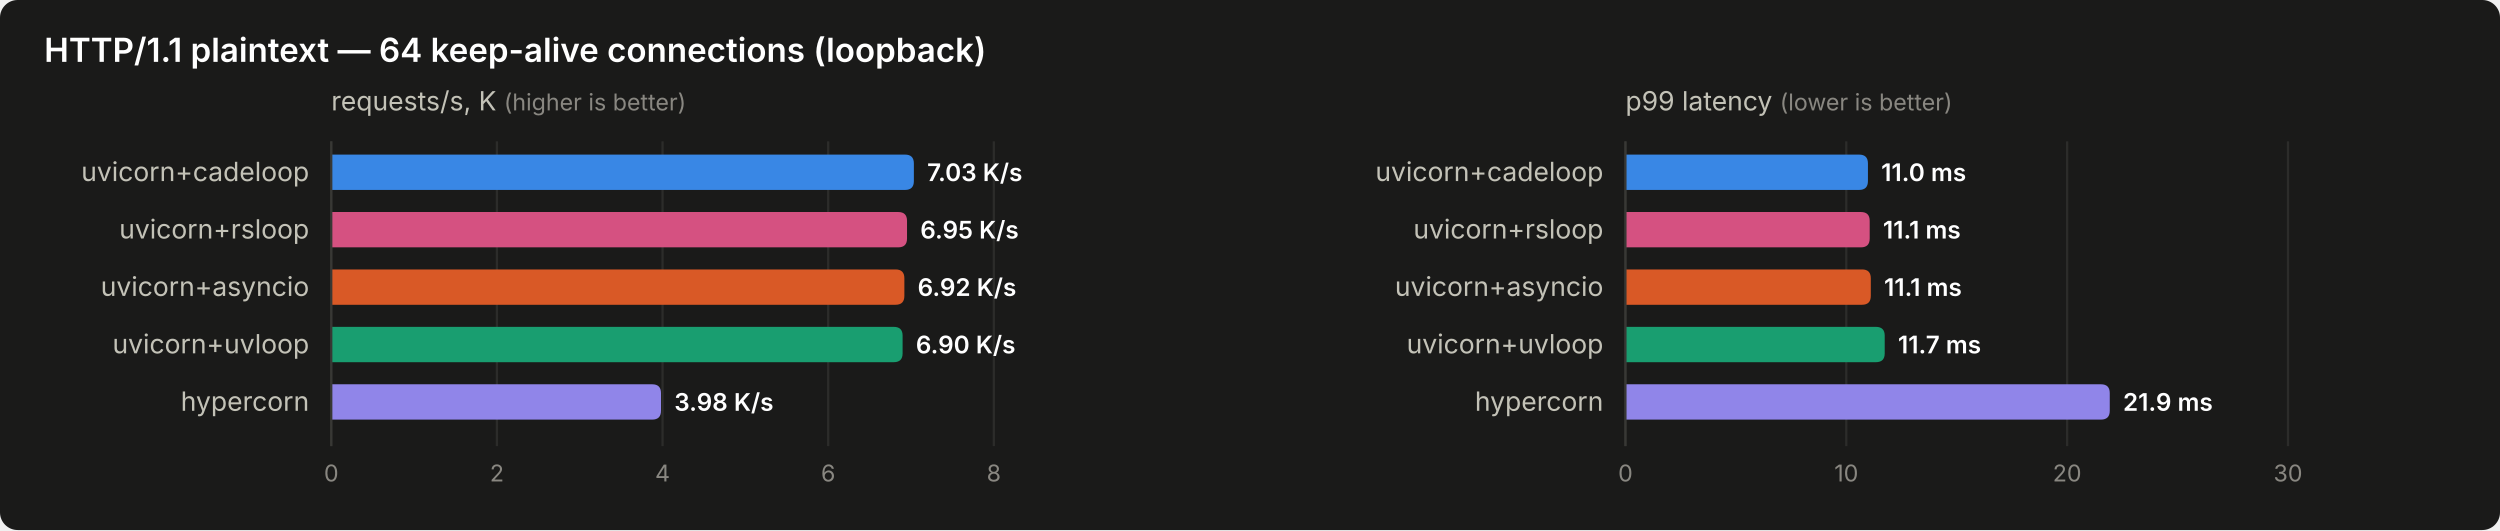
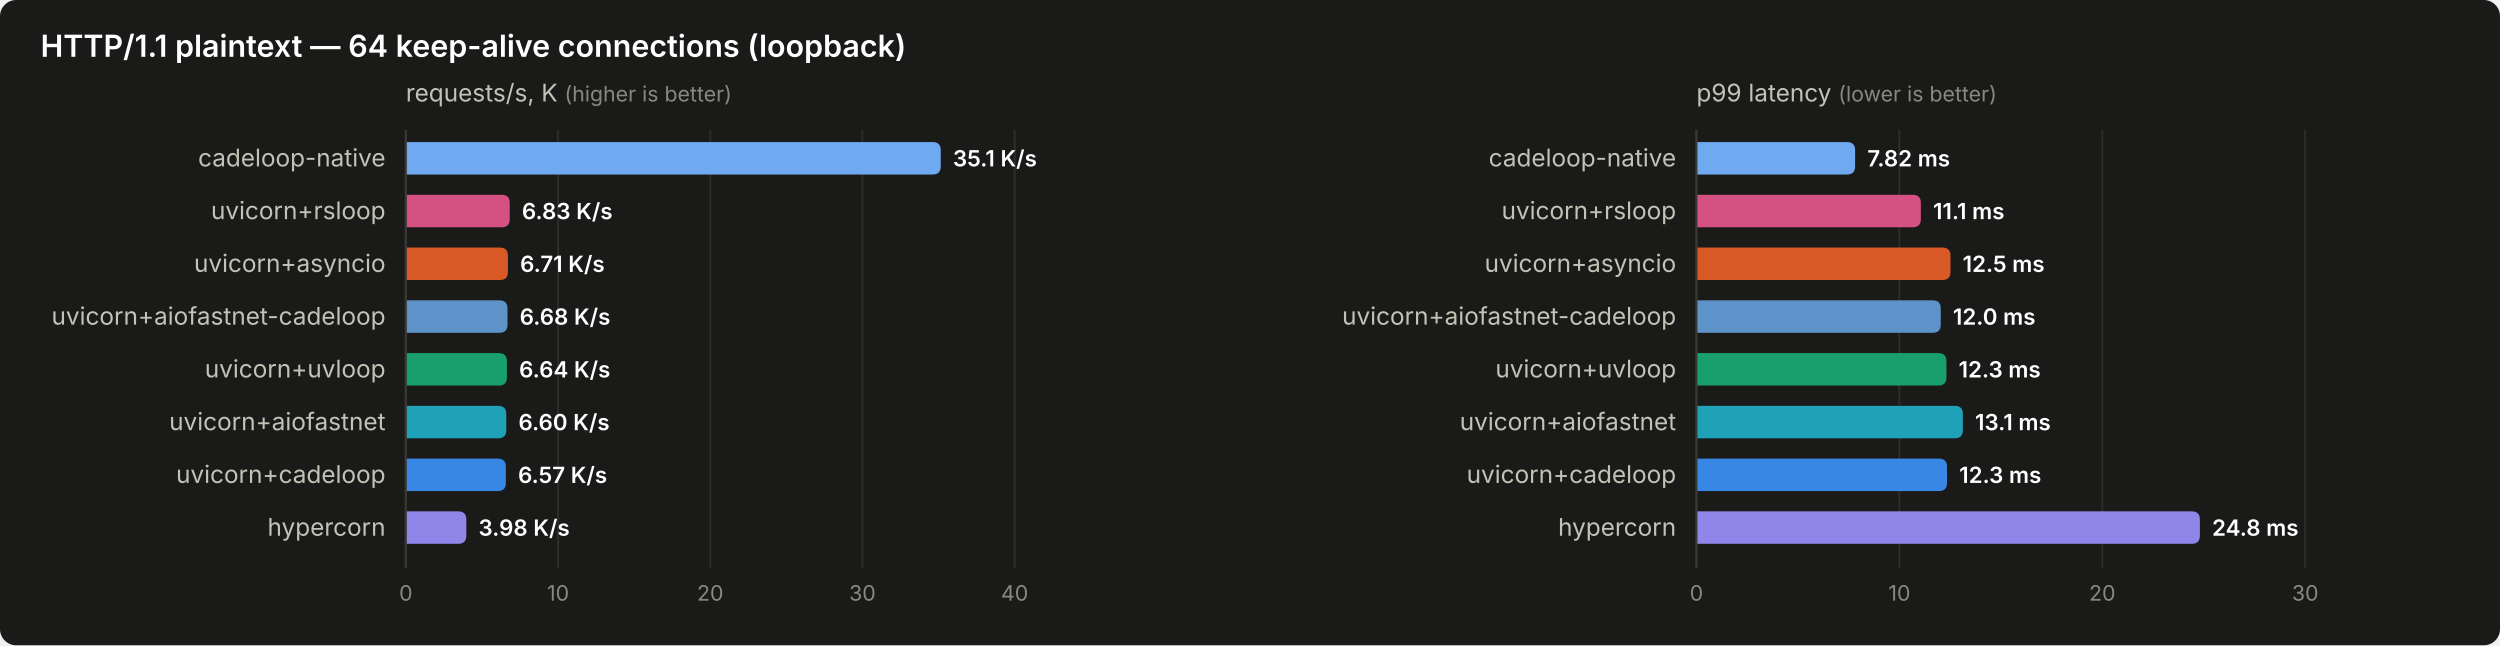
- <svg xmlns="http://www.w3.org/2000/svg" viewBox="0 0 1132 240" width="1132" height="240" font-family="system-ui, -apple-system, 'Segoe UI', sans-serif">
-   <rect width="1132" height="240" fill="#1a1a19" rx="8" />
+ <svg xmlns="http://www.w3.org/2000/svg" viewBox="0 0 1232 318" width="1232" height="318" font-family="system-ui, -apple-system, 'Segoe UI', sans-serif">
+   <rect width="1232" height="318" fill="#1a1a19" rx="8" />
  <text x="20" y="28" font-size="15" font-weight="600" fill="#ffffff">HTTP/1.1 plaintext — 64 keep-alive connections (loopback)</text>
-   <text x="150" y="50" font-size="12" fill="#c3c2b7">requests/s, K <tspan fill="#898781" font-size="10.5">(higher is better)</tspan>
+   <text x="200" y="50" font-size="12" fill="#c3c2b7">requests/s, K <tspan fill="#898781" font-size="10.5">(higher is better)</tspan>
  </text>
-   <line x1="150.0" y1="64" x2="150.0" y2="202" stroke="#2c2c2a" stroke-width="1" />
-   <text x="150.0" y="218" font-size="10.5" fill="#898781" text-anchor="middle">0</text>
-   <line x1="225.0" y1="64" x2="225.0" y2="202" stroke="#2c2c2a" stroke-width="1" />
-   <text x="225.0" y="218" font-size="10.5" fill="#898781" text-anchor="middle">2</text>
-   <line x1="300.0" y1="64" x2="300.0" y2="202" stroke="#2c2c2a" stroke-width="1" />
-   <text x="300.0" y="218" font-size="10.5" fill="#898781" text-anchor="middle">4</text>
-   <line x1="375.0" y1="64" x2="375.0" y2="202" stroke="#2c2c2a" stroke-width="1" />
-   <text x="375.0" y="218" font-size="10.5" fill="#898781" text-anchor="middle">6</text>
-   <line x1="450.0" y1="64" x2="450.0" y2="202" stroke="#2c2c2a" stroke-width="1" />
-   <text x="450.0" y="218" font-size="10.5" fill="#898781" text-anchor="middle">8</text>
-   <text x="140" y="82" font-size="12" fill="#c3c2b7" text-anchor="end">uvicorn+cadeloop</text>
-   <path d="M150.0,70.0 h259.8 q4.0,0 4.0,4.0 v8.0 q0,4.0 -4.0,4.0 h-259.8 z" fill="#3987e5" />
-   <rect x="150.0" y="69.0" width="0" height="0" fill="#1a1a19" />
-   <text x="419.8" y="82" font-size="11" font-weight="600" fill="#ffffff">7.03 K/s</text>
-   <text x="140" y="108" font-size="12" fill="#c3c2b7" text-anchor="end">uvicorn+rsloop</text>
-   <path d="M150.0,96.0 h256.7 q4.0,0 4.0,4.0 v8.0 q0,4.0 -4.0,4.0 h-256.7 z" fill="#d55181" />
-   <rect x="150.0" y="95.0" width="0" height="0" fill="#1a1a19" />
-   <text x="416.7" y="108" font-size="11" font-weight="600" fill="#ffffff">6.95 K/s</text>
-   <text x="140" y="134" font-size="12" fill="#c3c2b7" text-anchor="end">uvicorn+asyncio</text>
-   <path d="M150.0,122.0 h255.5 q4.0,0 4.0,4.0 v8.0 q0,4.0 -4.0,4.0 h-255.5 z" fill="#d95926" />
-   <rect x="150.0" y="121.0" width="0" height="0" fill="#1a1a19" />
-   <text x="415.5" y="134" font-size="11" font-weight="600" fill="#ffffff">6.92 K/s</text>
-   <text x="140" y="160" font-size="12" fill="#c3c2b7" text-anchor="end">uvicorn+uvloop</text>
-   <path d="M150.0,148.0 h254.7 q4.0,0 4.0,4.0 v8.0 q0,4.0 -4.0,4.0 h-254.7 z" fill="#199e70" />
-   <rect x="150.0" y="147.0" width="0" height="0" fill="#1a1a19" />
-   <text x="414.7" y="160" font-size="11" font-weight="600" fill="#ffffff">6.90 K/s</text>
-   <text x="140" y="186" font-size="12" fill="#c3c2b7" text-anchor="end">hypercorn</text>
-   <path d="M150.0,174.0 h145.3 q4.0,0 4.0,4.0 v8.0 q0,4.0 -4.0,4.0 h-145.3 z" fill="#9085e9" />
-   <rect x="150.0" y="173.0" width="0" height="0" fill="#1a1a19" />
-   <text x="305.3" y="186" font-size="11" font-weight="600" fill="#ffffff">3.98 K/s</text>
-   <line x1="150" y1="64" x2="150" y2="202" stroke="#383835" stroke-width="1" />
-   <text x="736" y="50" font-size="12" fill="#c3c2b7">p99 latency <tspan fill="#898781" font-size="10.5">(lower is better)</tspan>
+   <line x1="200.0" y1="64" x2="200.0" y2="280" stroke="#2c2c2a" stroke-width="1" />
+   <text x="200.0" y="296" font-size="10.5" fill="#898781" text-anchor="middle">0</text>
+   <line x1="275.0" y1="64" x2="275.0" y2="280" stroke="#2c2c2a" stroke-width="1" />
+   <text x="275.0" y="296" font-size="10.5" fill="#898781" text-anchor="middle">10</text>
+   <line x1="350.0" y1="64" x2="350.0" y2="280" stroke="#2c2c2a" stroke-width="1" />
+   <text x="350.0" y="296" font-size="10.5" fill="#898781" text-anchor="middle">20</text>
+   <line x1="425.0" y1="64" x2="425.0" y2="280" stroke="#2c2c2a" stroke-width="1" />
+   <text x="425.0" y="296" font-size="10.5" fill="#898781" text-anchor="middle">30</text>
+   <line x1="500.0" y1="64" x2="500.0" y2="280" stroke="#2c2c2a" stroke-width="1" />
+   <text x="500.0" y="296" font-size="10.5" fill="#898781" text-anchor="middle">40</text>
+   <text x="190" y="82" font-size="12" fill="#c3c2b7" text-anchor="end">cadeloop-native</text>
+   <path d="M200.0,70.0 h259.6 q4.0,0 4.0,4.0 v8.0 q0,4.0 -4.0,4.0 h-259.6 z" fill="#6fa9ef" />
+   <rect x="200.0" y="69.0" width="0" height="0" fill="#1a1a19" />
+   <text x="469.6" y="82" font-size="11" font-weight="600" fill="#ffffff">35.1 K/s</text>
+   <text x="190" y="108" font-size="12" fill="#c3c2b7" text-anchor="end">uvicorn+rsloop</text>
+   <path d="M200.0,96.0 h47.2 q4.0,0 4.0,4.0 v8.0 q0,4.0 -4.0,4.0 h-47.2 z" fill="#d55181" />
+   <rect x="200.0" y="95.0" width="0" height="0" fill="#1a1a19" />
+   <text x="257.2" y="108" font-size="11" font-weight="600" fill="#ffffff">6.83 K/s</text>
+   <text x="190" y="134" font-size="12" fill="#c3c2b7" text-anchor="end">uvicorn+asyncio</text>
+   <path d="M200.0,122.0 h46.3 q4.0,0 4.0,4.0 v8.0 q0,4.0 -4.0,4.0 h-46.3 z" fill="#d95926" />
+   <rect x="200.0" y="121.0" width="0" height="0" fill="#1a1a19" />
+   <text x="256.3" y="134" font-size="11" font-weight="600" fill="#ffffff">6.71 K/s</text>
+   <text x="190" y="160" font-size="12" fill="#c3c2b7" text-anchor="end">uvicorn+aiofastnet-cadeloop</text>
+   <path d="M200.0,148.0 h46.1 q4.0,0 4.0,4.0 v8.0 q0,4.0 -4.0,4.0 h-46.1 z" fill="#5e93c9" />
+   <rect x="200.0" y="147.0" width="0" height="0" fill="#1a1a19" />
+   <text x="256.1" y="160" font-size="11" font-weight="600" fill="#ffffff">6.68 K/s</text>
+   <text x="190" y="186" font-size="12" fill="#c3c2b7" text-anchor="end">uvicorn+uvloop</text>
+   <path d="M200.0,174.0 h45.8 q4.0,0 4.0,4.0 v8.0 q0,4.0 -4.0,4.0 h-45.8 z" fill="#199e70" />
+   <rect x="200.0" y="173.0" width="0" height="0" fill="#1a1a19" />
+   <text x="255.8" y="186" font-size="11" font-weight="600" fill="#ffffff">6.64 K/s</text>
+   <text x="190" y="212" font-size="12" fill="#c3c2b7" text-anchor="end">uvicorn+aiofastnet</text>
+   <path d="M200.0,200.0 h45.5 q4.0,0 4.0,4.0 v8.0 q0,4.0 -4.0,4.0 h-45.5 z" fill="#1fa2b8" />
+   <rect x="200.0" y="199.0" width="0" height="0" fill="#1a1a19" />
+   <text x="255.5" y="212" font-size="11" font-weight="600" fill="#ffffff">6.60 K/s</text>
+   <text x="190" y="238" font-size="12" fill="#c3c2b7" text-anchor="end">uvicorn+cadeloop</text>
+   <path d="M200.0,226.0 h45.3 q4.0,0 4.0,4.0 v8.0 q0,4.0 -4.0,4.0 h-45.3 z" fill="#3987e5" />
+   <rect x="200.0" y="225.0" width="0" height="0" fill="#1a1a19" />
+   <text x="255.3" y="238" font-size="11" font-weight="600" fill="#ffffff">6.57 K/s</text>
+   <text x="190" y="264" font-size="12" fill="#c3c2b7" text-anchor="end">hypercorn</text>
+   <path d="M200.0,252.0 h25.8 q4.0,0 4.0,4.0 v8.0 q0,4.0 -4.0,4.0 h-25.8 z" fill="#9085e9" />
+   <rect x="200.0" y="251.0" width="0" height="0" fill="#1a1a19" />
+   <text x="235.8" y="264" font-size="11" font-weight="600" fill="#ffffff">3.98 K/s</text>
+   <line x1="200" y1="64" x2="200" y2="280" stroke="#383835" stroke-width="1" />
+   <text x="836" y="50" font-size="12" fill="#c3c2b7">p99 latency <tspan fill="#898781" font-size="10.5">(lower is better)</tspan>
  </text>
-   <line x1="736.0" y1="64" x2="736.0" y2="202" stroke="#2c2c2a" stroke-width="1" />
-   <text x="736.0" y="218" font-size="10.5" fill="#898781" text-anchor="middle">0</text>
-   <line x1="836.0" y1="64" x2="836.0" y2="202" stroke="#2c2c2a" stroke-width="1" />
-   <text x="836.0" y="218" font-size="10.5" fill="#898781" text-anchor="middle">10</text>
-   <line x1="936.0" y1="64" x2="936.0" y2="202" stroke="#2c2c2a" stroke-width="1" />
-   <text x="936.0" y="218" font-size="10.5" fill="#898781" text-anchor="middle">20</text>
-   <line x1="1036.0" y1="64" x2="1036.0" y2="202" stroke="#2c2c2a" stroke-width="1" />
-   <text x="1036.0" y="218" font-size="10.5" fill="#898781" text-anchor="middle">30</text>
-   <text x="726" y="82" font-size="12" fill="#c3c2b7" text-anchor="end">uvicorn+cadeloop</text>
-   <path d="M736.0,70.0 h105.8 q4.0,0 4.0,4.0 v8.0 q0,4.0 -4.0,4.0 h-105.8 z" fill="#3987e5" />
-   <rect x="736.0" y="69.0" width="0" height="0" fill="#1a1a19" />
-   <text x="851.8" y="82" font-size="11" font-weight="600" fill="#ffffff">11.0 ms</text>
-   <text x="726" y="108" font-size="12" fill="#c3c2b7" text-anchor="end">uvicorn+rsloop</text>
-   <path d="M736.0,96.0 h106.6 q4.0,0 4.0,4.0 v8.0 q0,4.0 -4.0,4.0 h-106.6 z" fill="#d55181" />
-   <rect x="736.0" y="95.0" width="0" height="0" fill="#1a1a19" />
-   <text x="852.6" y="108" font-size="11" font-weight="600" fill="#ffffff">11.1 ms</text>
-   <text x="726" y="134" font-size="12" fill="#c3c2b7" text-anchor="end">uvicorn+asyncio</text>
-   <path d="M736.0,122.0 h107.1 q4.0,0 4.0,4.0 v8.0 q0,4.0 -4.0,4.0 h-107.1 z" fill="#d95926" />
-   <rect x="736.0" y="121.0" width="0" height="0" fill="#1a1a19" />
-   <text x="853.1" y="134" font-size="11" font-weight="600" fill="#ffffff">11.1 ms</text>
-   <text x="726" y="160" font-size="12" fill="#c3c2b7" text-anchor="end">uvicorn+uvloop</text>
-   <path d="M736.0,148.0 h113.4 q4.0,0 4.0,4.0 v8.0 q0,4.0 -4.0,4.0 h-113.4 z" fill="#199e70" />
-   <rect x="736.0" y="147.0" width="0" height="0" fill="#1a1a19" />
-   <text x="859.4" y="160" font-size="11" font-weight="600" fill="#ffffff">11.7 ms</text>
-   <text x="726" y="186" font-size="12" fill="#c3c2b7" text-anchor="end">hypercorn</text>
-   <path d="M736.0,174.0 h215.3 q4.0,0 4.0,4.0 v8.0 q0,4.0 -4.0,4.0 h-215.3 z" fill="#9085e9" />
-   <rect x="736.0" y="173.0" width="0" height="0" fill="#1a1a19" />
-   <text x="961.3" y="186" font-size="11" font-weight="600" fill="#ffffff">21.9 ms</text>
-   <line x1="736" y1="64" x2="736" y2="202" stroke="#383835" stroke-width="1" />
+   <line x1="836.0" y1="64" x2="836.0" y2="280" stroke="#2c2c2a" stroke-width="1" />
+   <text x="836.0" y="296" font-size="10.5" fill="#898781" text-anchor="middle">0</text>
+   <line x1="936.0" y1="64" x2="936.0" y2="280" stroke="#2c2c2a" stroke-width="1" />
+   <text x="936.0" y="296" font-size="10.5" fill="#898781" text-anchor="middle">10</text>
+   <line x1="1036.0" y1="64" x2="1036.0" y2="280" stroke="#2c2c2a" stroke-width="1" />
+   <text x="1036.0" y="296" font-size="10.5" fill="#898781" text-anchor="middle">20</text>
+   <line x1="1136.0" y1="64" x2="1136.0" y2="280" stroke="#2c2c2a" stroke-width="1" />
+   <text x="1136.0" y="296" font-size="10.5" fill="#898781" text-anchor="middle">30</text>
+   <text x="826" y="82" font-size="12" fill="#c3c2b7" text-anchor="end">cadeloop-native</text>
+   <path d="M836.0,70.0 h74.2 q4.0,0 4.0,4.0 v8.0 q0,4.0 -4.0,4.0 h-74.2 z" fill="#6fa9ef" />
+   <rect x="836.0" y="69.0" width="0" height="0" fill="#1a1a19" />
+   <text x="920.2" y="82" font-size="11" font-weight="600" fill="#ffffff">7.82 ms</text>
+   <text x="826" y="108" font-size="12" fill="#c3c2b7" text-anchor="end">uvicorn+rsloop</text>
+   <path d="M836.0,96.0 h106.6 q4.0,0 4.0,4.0 v8.0 q0,4.0 -4.0,4.0 h-106.6 z" fill="#d55181" />
+   <rect x="836.0" y="95.0" width="0" height="0" fill="#1a1a19" />
+   <text x="952.6" y="108" font-size="11" font-weight="600" fill="#ffffff">11.1 ms</text>
+   <text x="826" y="134" font-size="12" fill="#c3c2b7" text-anchor="end">uvicorn+asyncio</text>
+   <path d="M836.0,122.0 h121.2 q4.0,0 4.0,4.0 v8.0 q0,4.0 -4.0,4.0 h-121.2 z" fill="#d95926" />
+   <rect x="836.0" y="121.0" width="0" height="0" fill="#1a1a19" />
+   <text x="967.2" y="134" font-size="11" font-weight="600" fill="#ffffff">12.5 ms</text>
+   <text x="826" y="160" font-size="12" fill="#c3c2b7" text-anchor="end">uvicorn+aiofastnet-cadeloop</text>
+   <path d="M836.0,148.0 h116.4 q4.0,0 4.0,4.0 v8.0 q0,4.0 -4.0,4.0 h-116.4 z" fill="#5e93c9" />
+   <rect x="836.0" y="147.0" width="0" height="0" fill="#1a1a19" />
+   <text x="962.4" y="160" font-size="11" font-weight="600" fill="#ffffff">12.0 ms</text>
+   <text x="826" y="186" font-size="12" fill="#c3c2b7" text-anchor="end">uvicorn+uvloop</text>
+   <path d="M836.0,174.0 h119.2 q4.0,0 4.0,4.0 v8.0 q0,4.0 -4.0,4.0 h-119.2 z" fill="#199e70" />
+   <rect x="836.0" y="173.0" width="0" height="0" fill="#1a1a19" />
+   <text x="965.2" y="186" font-size="11" font-weight="600" fill="#ffffff">12.3 ms</text>
+   <text x="826" y="212" font-size="12" fill="#c3c2b7" text-anchor="end">uvicorn+aiofastnet</text>
+   <path d="M836.0,200.0 h127.3 q4.0,0 4.0,4.0 v8.0 q0,4.0 -4.0,4.0 h-127.3 z" fill="#1fa2b8" />
+   <rect x="836.0" y="199.0" width="0" height="0" fill="#1a1a19" />
+   <text x="973.3" y="212" font-size="11" font-weight="600" fill="#ffffff">13.1 ms</text>
+   <text x="826" y="238" font-size="12" fill="#c3c2b7" text-anchor="end">uvicorn+cadeloop</text>
+   <path d="M836.0,226.0 h119.5 q4.0,0 4.0,4.0 v8.0 q0,4.0 -4.0,4.0 h-119.5 z" fill="#3987e5" />
+   <rect x="836.0" y="225.0" width="0" height="0" fill="#1a1a19" />
+   <text x="965.5" y="238" font-size="11" font-weight="600" fill="#ffffff">12.3 ms</text>
+   <text x="826" y="264" font-size="12" fill="#c3c2b7" text-anchor="end">hypercorn</text>
+   <path d="M836.0,252.0 h244.1 q4.0,0 4.0,4.0 v8.0 q0,4.0 -4.0,4.0 h-244.1 z" fill="#9085e9" />
+   <rect x="836.0" y="251.0" width="0" height="0" fill="#1a1a19" />
+   <text x="1090.1" y="264" font-size="11" font-weight="600" fill="#ffffff">24.8 ms</text>
+   <line x1="836" y1="64" x2="836" y2="280" stroke="#383835" stroke-width="1" />
</svg>
